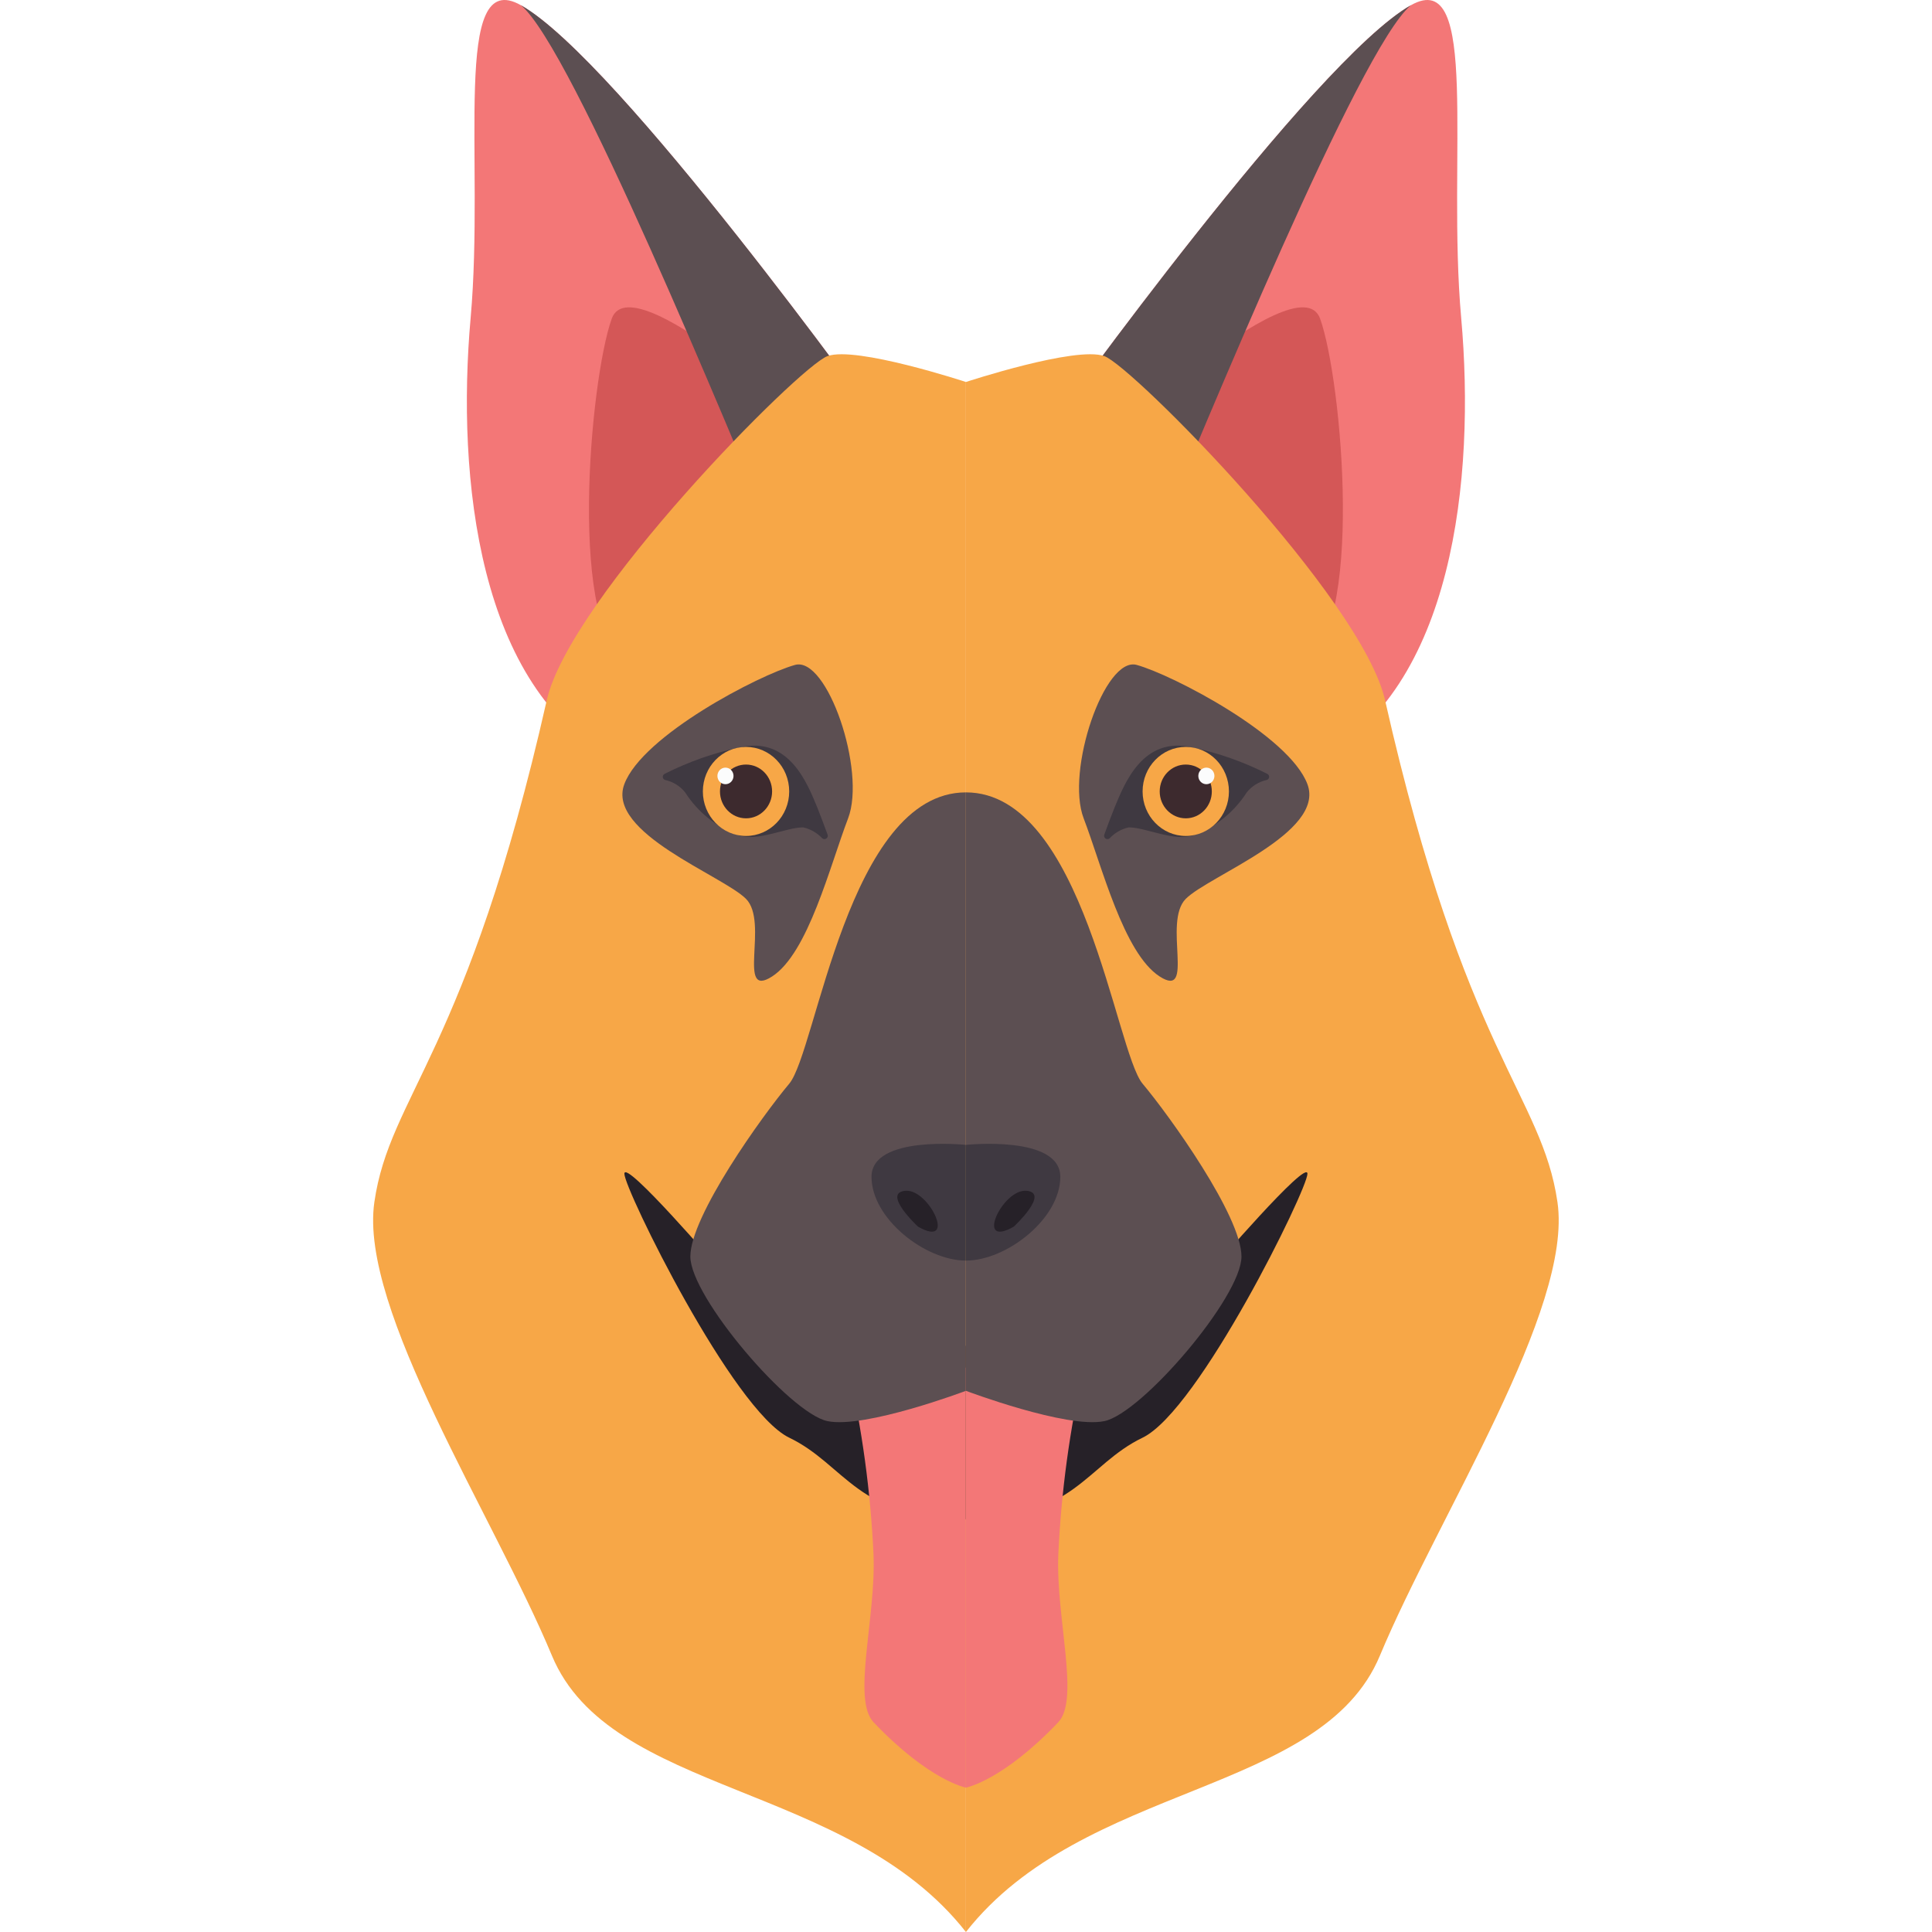
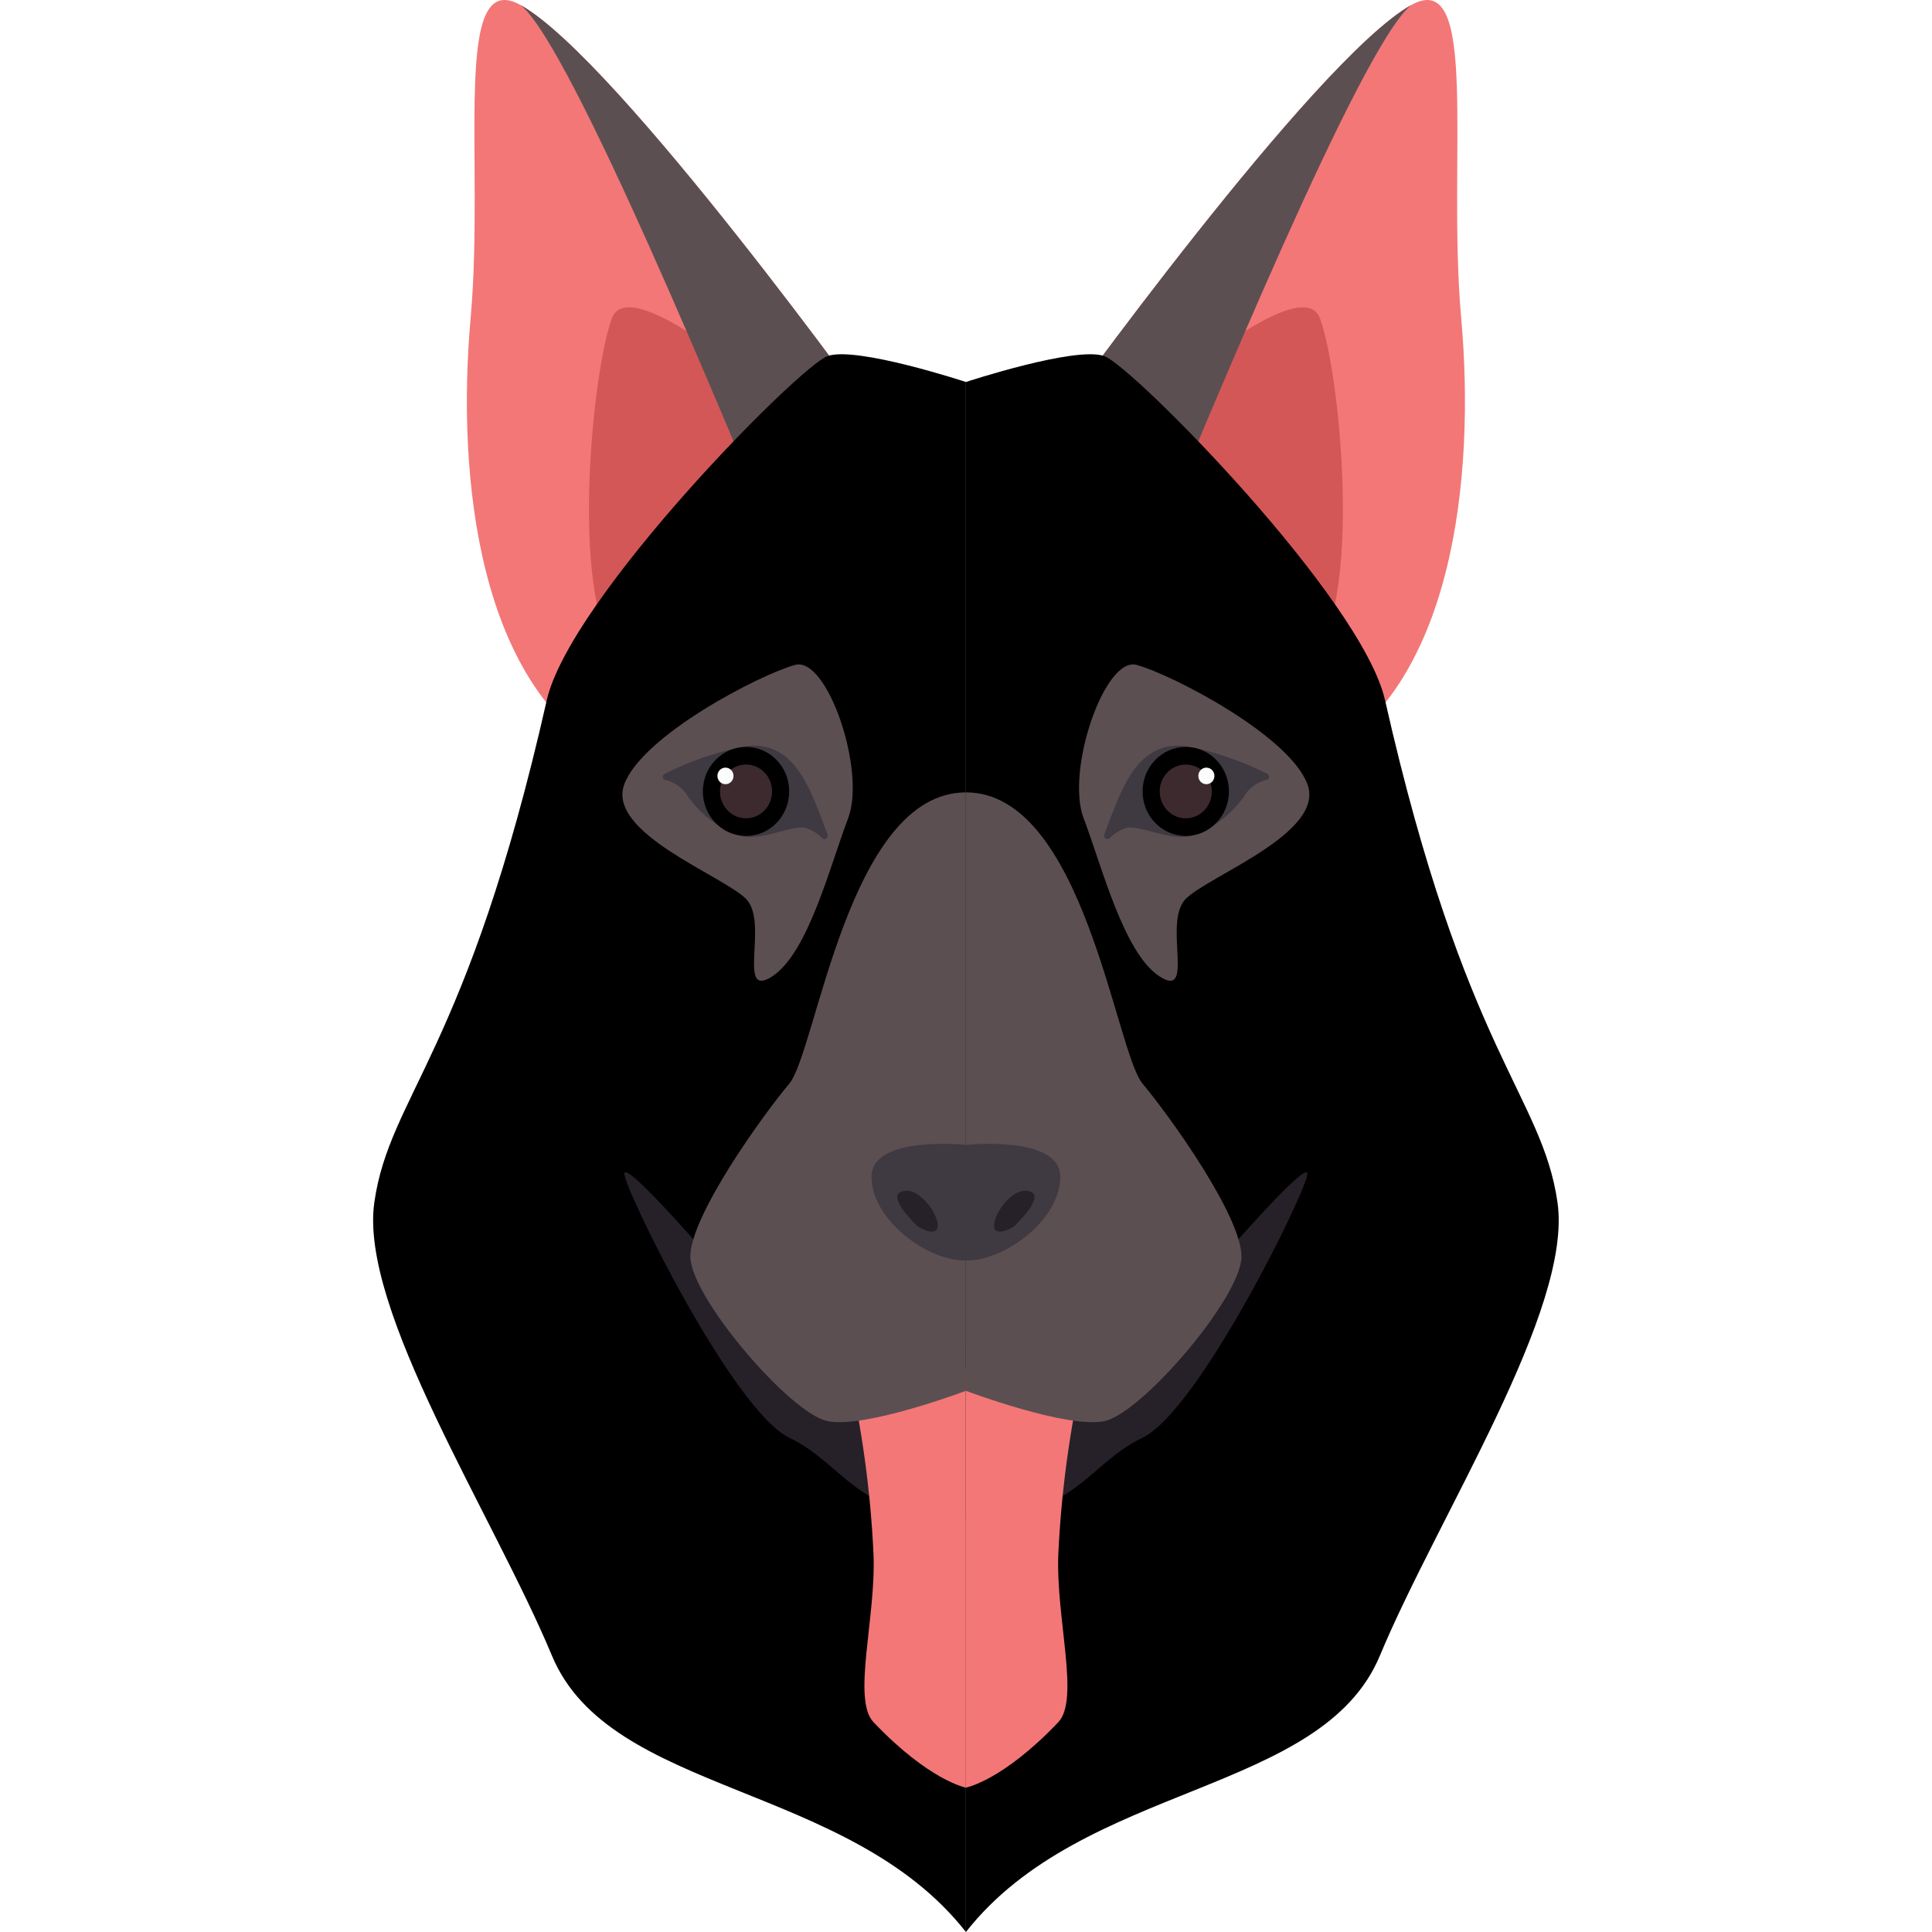
<svg xmlns="http://www.w3.org/2000/svg" width="800px" height="800px" viewBox="-18.54 0 96 96">
  <g transform="translate(-563.134 -40.981)">
    <path d="M588.242,61.98s-12.91-17.986-17.763-20.739c-3.464-1.965-1.791,7.6-2.5,15.545s.379,18.429,7.168,21.967Z" fill="#f37777" />
    <path d="M586.735,63.911s-10.661-10.119-11.745-7.094-2.231,15.7.913,17.2Z" fill="#d45757" />
    <path d="M588.242,61.98s-12.91-17.986-17.763-20.739c2.547,2.117,10.276,21.024,12.831,27.059Z" fill="#5c4f52" />
-     <path d="M592.59,59.962s-5.464-1.8-6.879-1.286-12.8,12.035-13.949,17.1c-3.966,17.541-7.8,19.615-8.567,24.943s5.931,15.587,8.824,22.53,14.721,6.283,20.571,13.732Z" fill="#f7a747" />
+     <path d="M592.59,59.962s-5.464-1.8-6.879-1.286-12.8,12.035-13.949,17.1c-3.966,17.541-7.8,19.615-8.567,24.943s5.931,15.587,8.824,22.53,14.721,6.283,20.571,13.732Z" />
    <path d="M580.369,104.065s-4.75-5.533-4.75-4.761,5.39,11.764,8.191,13.114,3.38,4.05,8.78,4.05v-8.619s-5.657,1.676-6.879,1.29S580.369,104.065,580.369,104.065Z" fill="#262128" />
    <path d="M586.735,108.936a52.716,52.716,0,0,1,1.264,9.3c.124,3.138-1.077,7.187,0,8.32,2.773,2.915,4.591,3.251,4.591,3.251v-20.87Z" fill="#f37777" />
    <path d="M584.1,74.02c-1.8.5-7.585,3.513-8.485,5.929s4.891,4.537,6.046,5.694-.492,5.014,1.3,3.857,2.871-5.493,3.775-7.857S585.7,73.581,584.1,74.02Z" fill="#5c4f52" />
    <path d="M592.59,80.354c-5.855,0-7.43,12.869-8.78,14.476s-4.913,6.58-4.913,8.587,4.95,7.793,6.814,8.179,6.879-1.506,6.879-1.506Z" fill="#5c4f52" />
    <path d="M592.59,97.87s-4.691-.5-4.691,1.586,2.675,4.163,4.691,4.163Z" fill="#3f3941" />
    <path d="M590.212,101.934s-1.817-1.685-.627-1.784S592.173,103.047,590.212,101.934Z" fill="#262128" />
    <path d="M585.2,81.092c-.477-1.141-1.384-3.558-3.862-2.971a15.367,15.367,0,0,0-3.727,1.316.163.163,0,0,0,.035.3,1.76,1.76,0,0,1,.991.615,5.338,5.338,0,0,0,2.638,2.13c.976.338,2.371-.39,3.229-.389a1.855,1.855,0,0,1,.948.544.167.167,0,0,0,.263-.189C585.539,81.974,585.32,81.386,585.2,81.092Z" fill="#3f3941" />
-     <ellipse cx="2.145" cy="2.212" rx="2.145" ry="2.212" transform="translate(579.519 78.095)" fill="#f7a747" />
+     <ellipse cx="2.145" cy="2.212" rx="2.145" ry="2.212" transform="translate(579.519 78.095)" />
    <ellipse cx="1.295" cy="1.336" rx="1.295" ry="1.336" transform="translate(580.369 78.971)" fill="#3d2a2e" />
    <ellipse cx="0.4" cy="0.412" rx="0.4" ry="0.412" transform="translate(580.242 79.124)" fill="#fbfcfc" />
    <path d="M596.937,61.98s12.91-17.986,17.763-20.739c3.465-1.965,1.791,7.6,2.5,15.545s-.38,18.429-7.169,21.967Z" fill="#f37777" />
    <path d="M598.444,63.911S609.1,53.792,610.19,56.817s2.23,15.7-.914,17.2Z" fill="#d45757" />
    <path d="M596.937,61.98s12.91-17.986,17.763-20.739c-2.547,2.117-10.276,21.024-12.83,27.059Z" fill="#5c4f52" />
-     <path d="M592.59,59.962s5.464-1.8,6.878-1.286,12.8,12.035,13.949,17.1c3.966,17.541,7.795,19.615,8.567,24.943s-5.931,15.587-8.824,22.53-14.721,6.283-20.57,13.732Z" fill="#f7a747" />
+     <path d="M592.59,59.962s5.464-1.8,6.878-1.286,12.8,12.035,13.949,17.1c3.966,17.541,7.795,19.615,8.567,24.943s-5.931,15.587-8.824,22.53-14.721,6.283-20.57,13.732Z" />
    <path d="M604.81,104.065s4.75-5.533,4.75-4.761-5.39,11.764-8.191,13.114-3.38,4.05-8.779,4.05v-8.619s5.657,1.676,6.878,1.29S604.81,104.065,604.81,104.065Z" fill="#262128" />
    <path d="M598.444,108.936a52.827,52.827,0,0,0-1.264,9.3c-.124,3.138,1.078,7.187,0,8.32-2.772,2.915-4.59,3.251-4.59,3.251v-20.87Z" fill="#f37777" />
    <path d="M601.075,74.02c1.8.5,7.585,3.513,8.485,5.929s-4.891,4.537-6.045,5.694.491,5.014-1.3,3.857-2.871-5.493-3.775-7.857S599.483,73.581,601.075,74.02Z" fill="#5c4f52" />
    <path d="M592.59,80.354c5.854,0,7.429,12.869,8.779,14.476s4.913,6.58,4.913,8.587-4.95,7.793-6.814,8.179-6.878-1.506-6.878-1.506Z" fill="#5c4f52" />
    <path d="M592.59,97.87s4.69-.5,4.69,1.586-2.675,4.163-4.69,4.163Z" fill="#3f3941" />
    <path d="M594.967,101.934s1.817-1.685.628-1.784S593.006,103.047,594.967,101.934Z" fill="#262128" />
    <path d="M599.982,81.092c.477-1.141,1.384-3.558,3.863-2.971a15.352,15.352,0,0,1,3.726,1.316.162.162,0,0,1-.035.3,1.761,1.761,0,0,0-.99.615,5.346,5.346,0,0,1-2.639,2.13c-.975.338-2.37-.39-3.228-.389a1.847,1.847,0,0,0-.948.544.167.167,0,0,1-.264-.189C599.64,81.974,599.859,81.386,599.982,81.092Z" fill="#3f3941" />
-     <ellipse cx="2.145" cy="2.212" rx="2.145" ry="2.212" transform="translate(601.369 78.095)" fill="#f7a747" />
+     <ellipse cx="2.145" cy="2.212" rx="2.145" ry="2.212" transform="translate(601.369 78.095)" />
    <ellipse cx="1.295" cy="1.336" rx="1.295" ry="1.336" transform="translate(602.219 78.971)" fill="#3d2a2e" />
    <ellipse cx="0.4" cy="0.412" rx="0.4" ry="0.412" transform="translate(604.138 79.124)" fill="#fbfcfc" />
  </g>
</svg>
